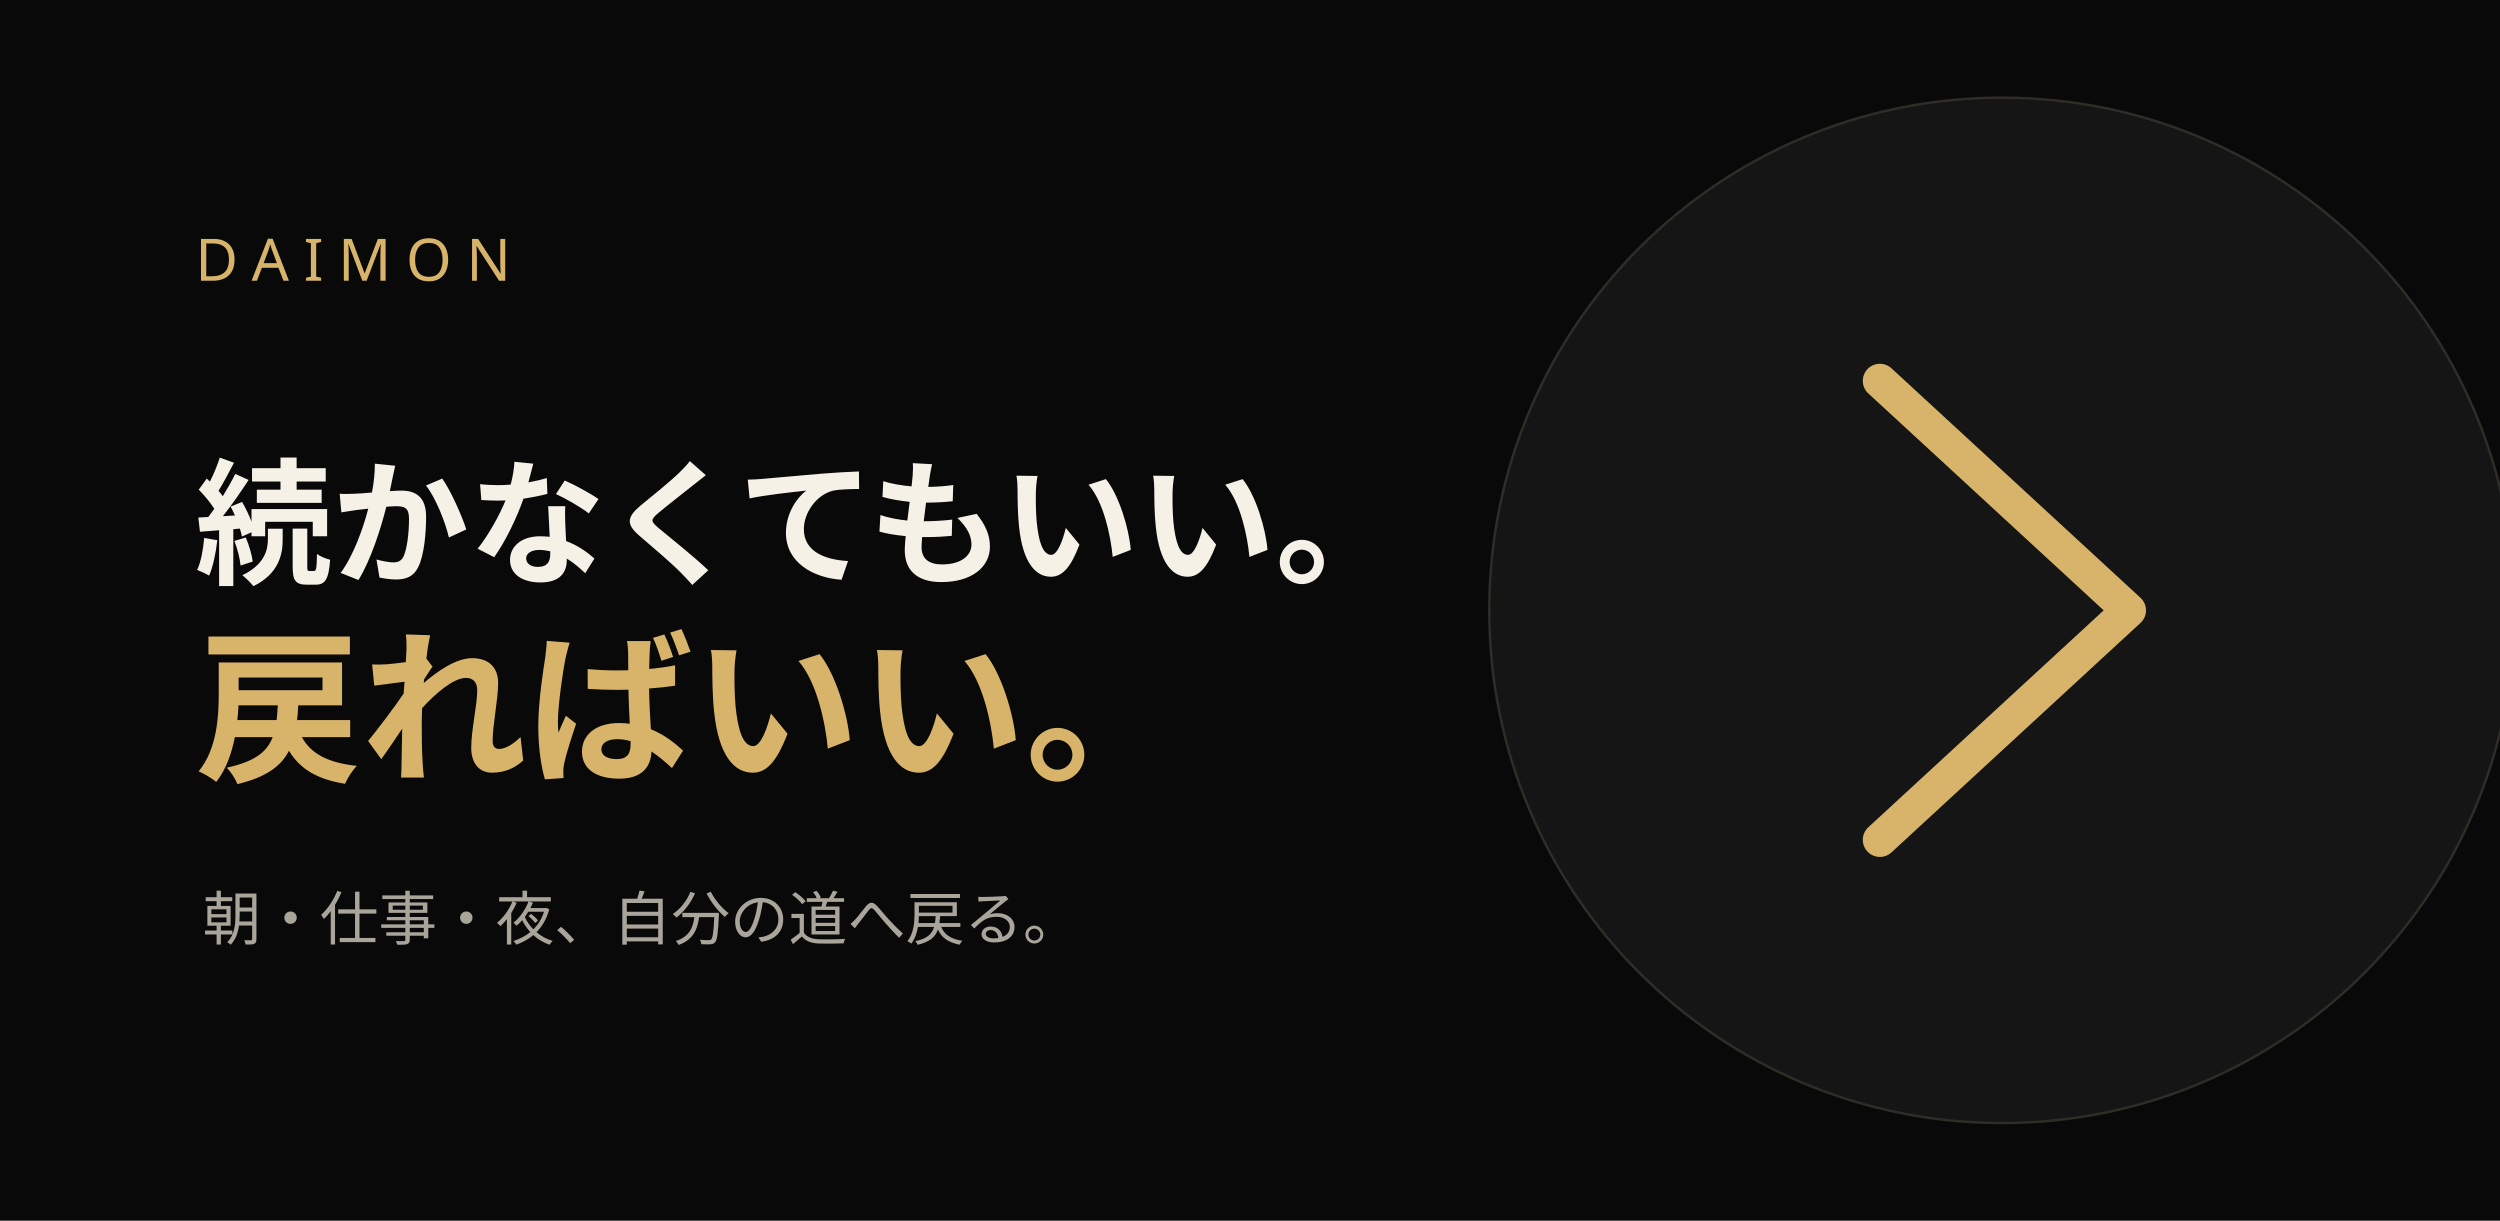
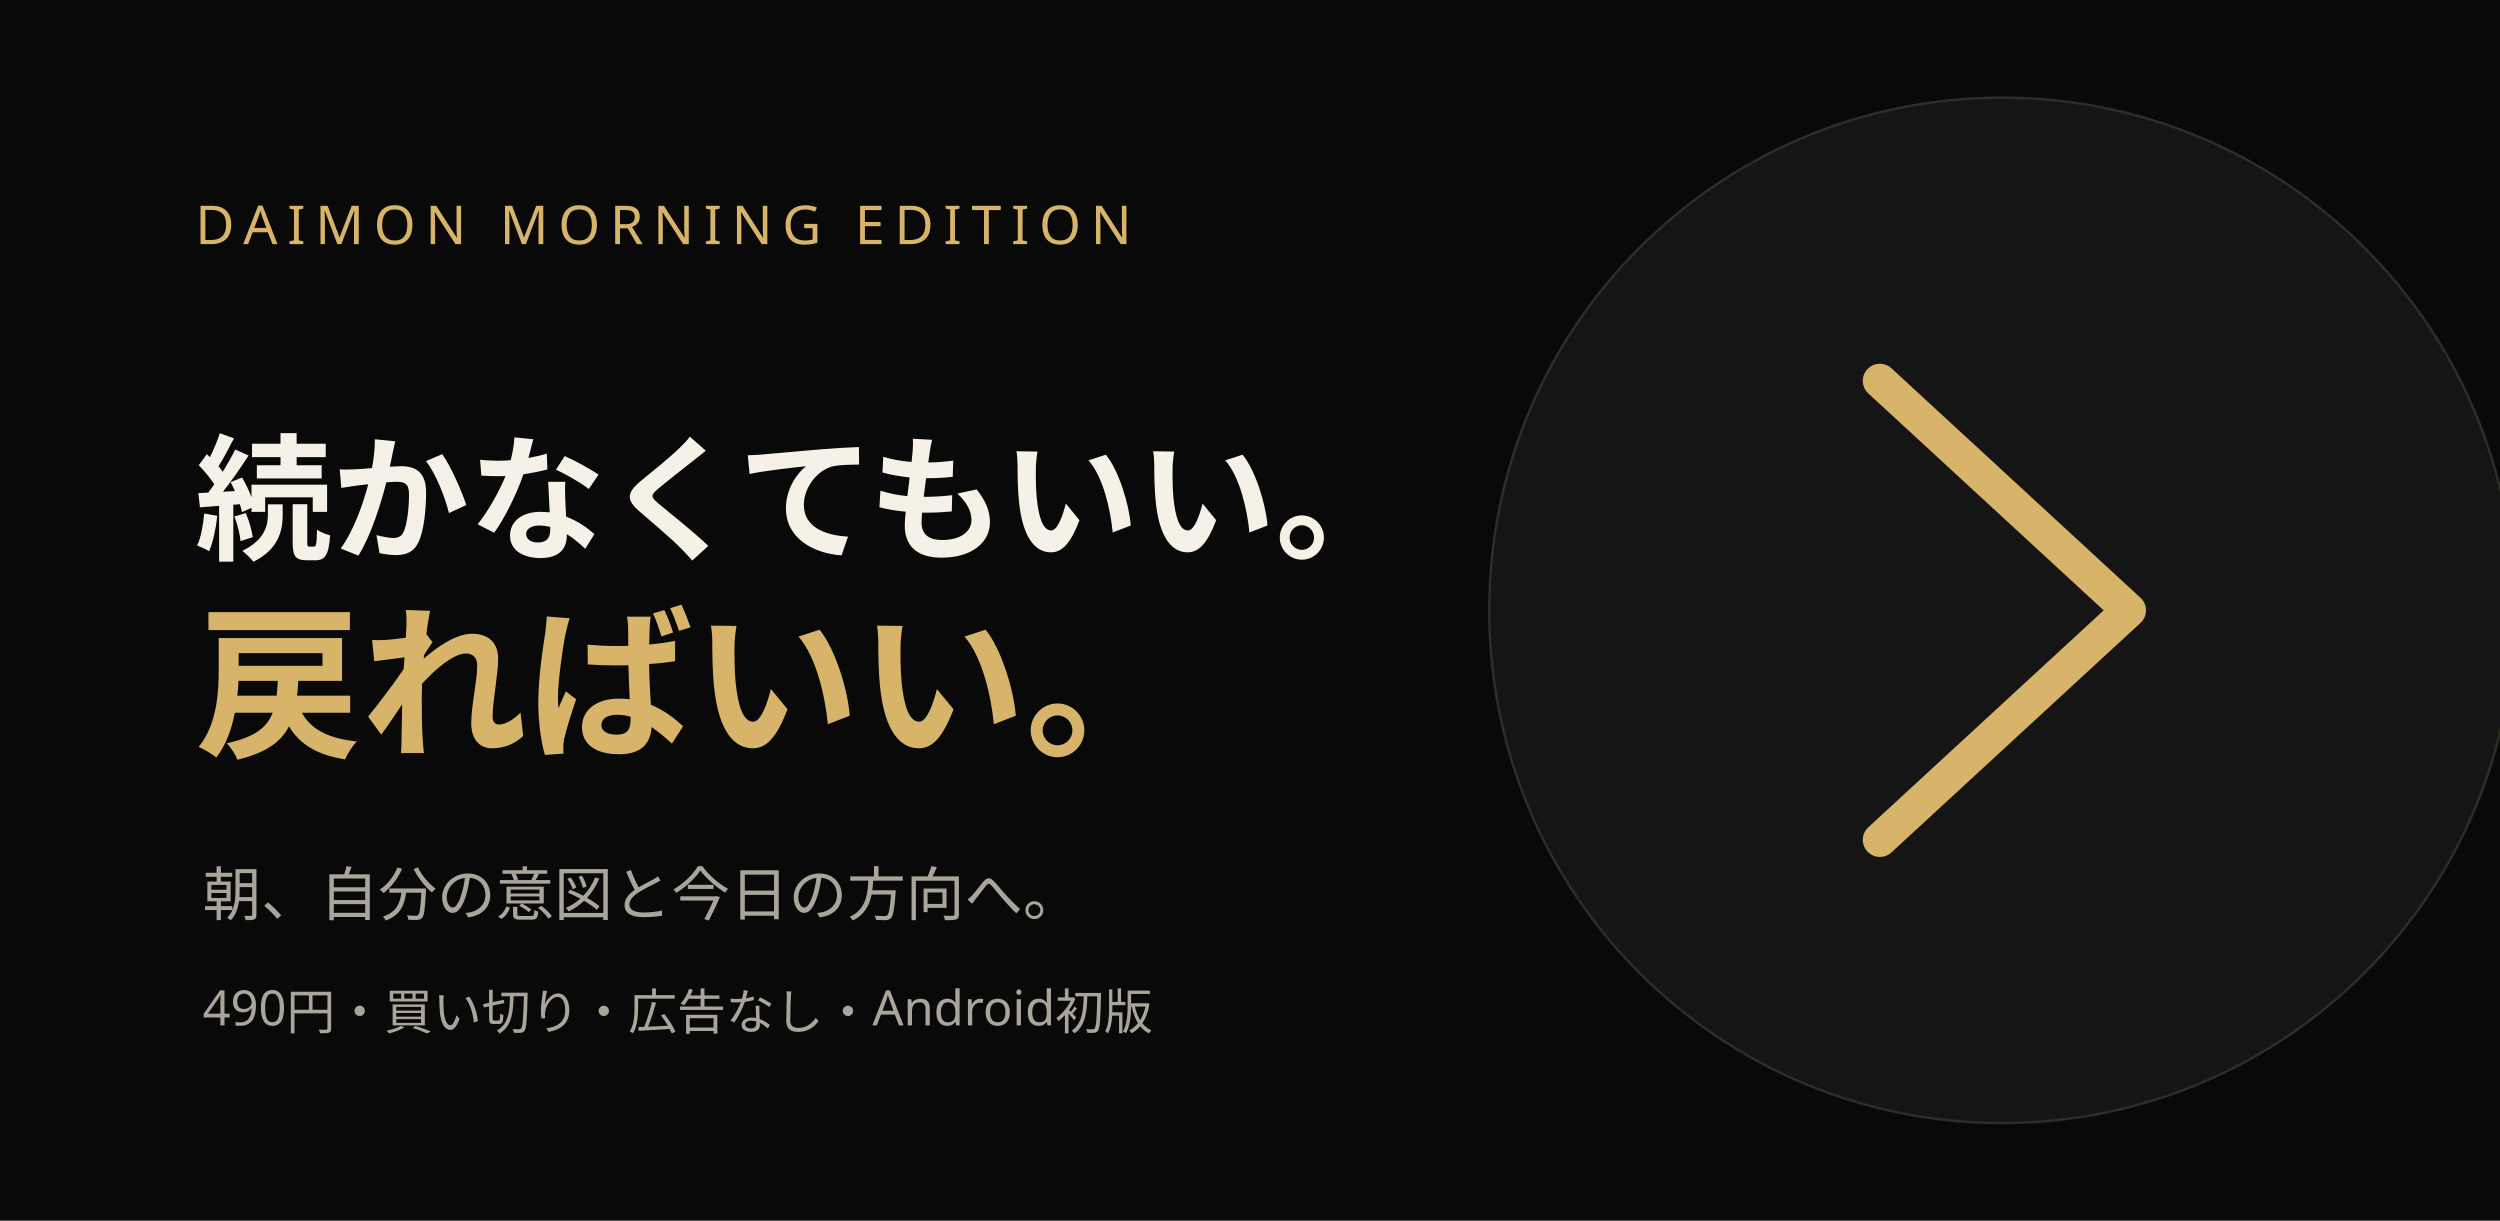
<svg xmlns="http://www.w3.org/2000/svg" width="1024" height="500" viewBox="0 0 1024 500">
  <rect width="1024" height="500" fill="#090909" />
  <circle cx="820" cy="250" r="210" fill="#151515" stroke="#302d27" />
  <path d="M770 156l102 94-102 94" fill="none" stroke="#d8b46a" stroke-width="14" stroke-linecap="round" stroke-linejoin="round" />
-   <text x="80" y="115" fill="#d8b46a" font-family="sans-serif" font-size="24" letter-spacing="6">DAIMON</text>
-   <text x="80" y="235" fill="#f6f1e7" font-family="sans-serif" font-weight="700" font-size="56">続かなくてもいい。</text>
-   <text x="80" y="315" fill="#d8b46a" font-family="sans-serif" font-weight="700" font-size="68">戻ればいい。</text>
-   <text x="83" y="385" fill="#aaa59b" font-family="sans-serif" font-size="24">朝・仕事・夜、自分の道へ戻る。</text>
+   <text x="80" y="100" fill="#d8b46a" font-family="sans-serif" font-size="22" letter-spacing="4">DAIMON MORNING EDITION</text>
+   <text x="80" y="225" fill="#f6f1e7" font-family="sans-serif" font-weight="700" font-size="56">続かなくてもいい。</text>
+   <text x="80" y="305" fill="#d8b46a" font-family="sans-serif" font-weight="700" font-size="68">戻ればいい。</text>
+   <text x="83" y="375" fill="#aaa59b" font-family="sans-serif" font-size="24">朝、自分の意図と今日の方向へ。</text>
+   <text x="83" y="420" fill="#aaa59b" font-family="sans-serif" font-size="20">490円・買い切り・広告なし・Android初版</text>
</svg>
